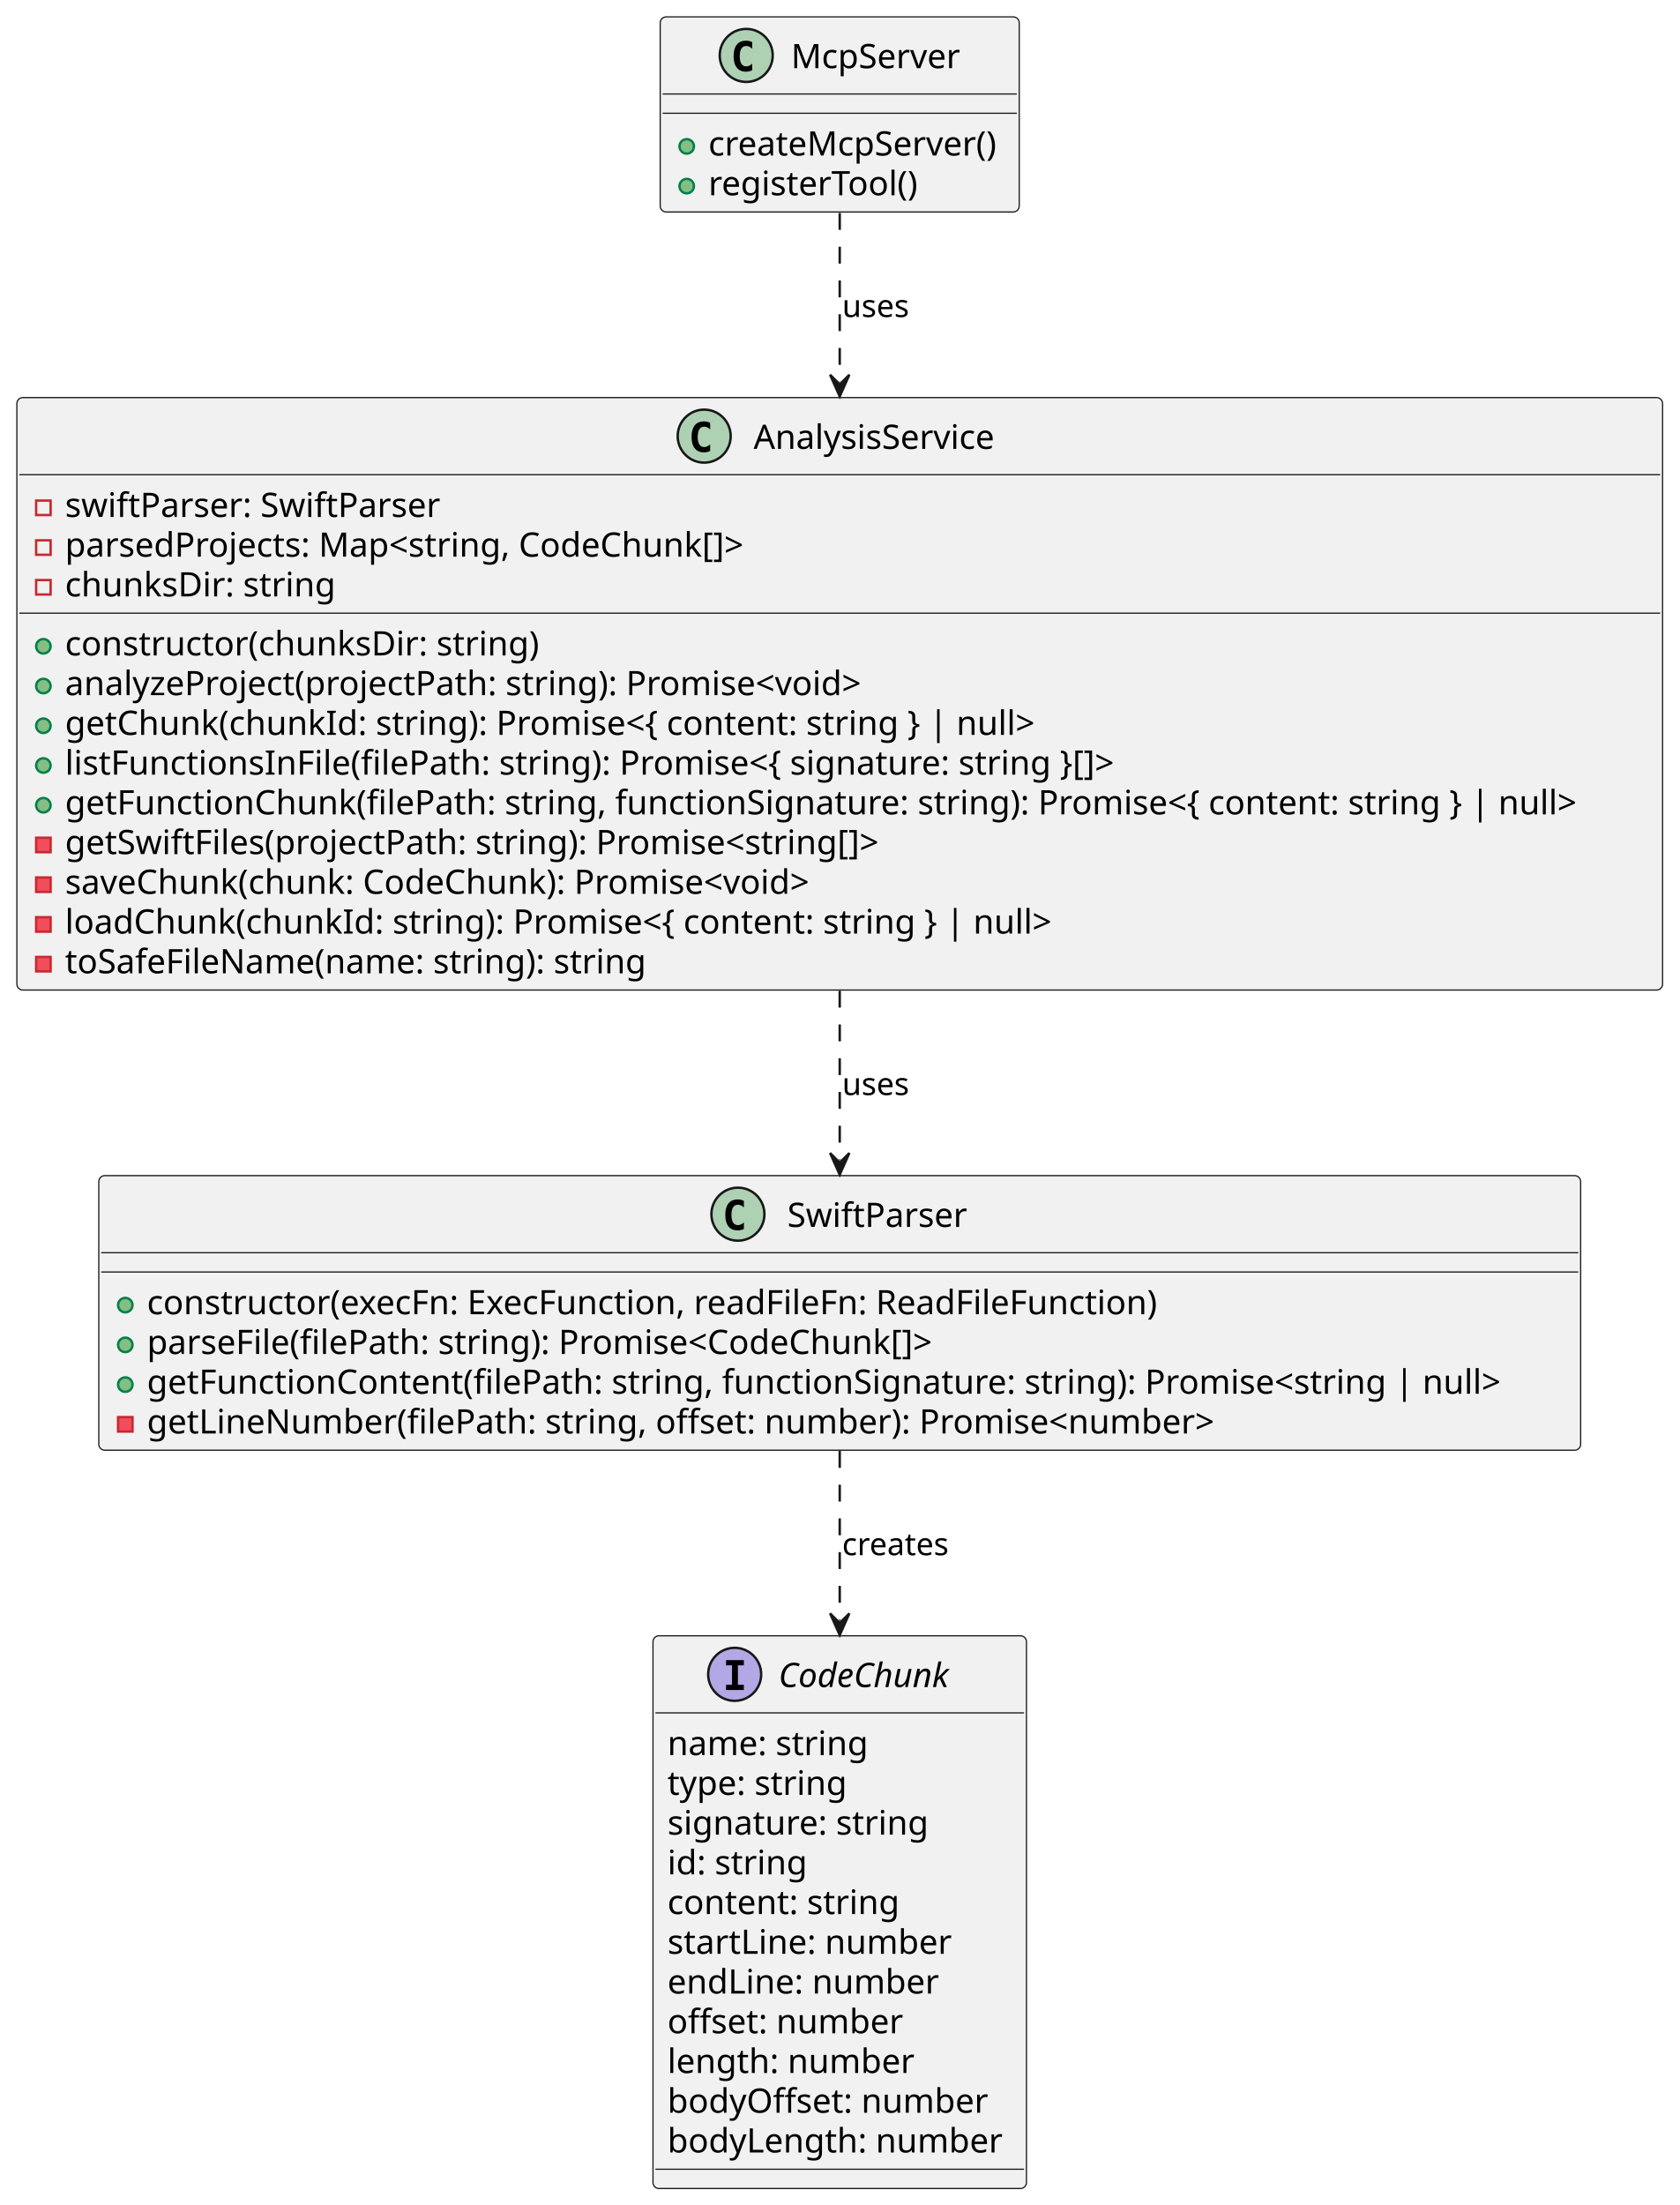
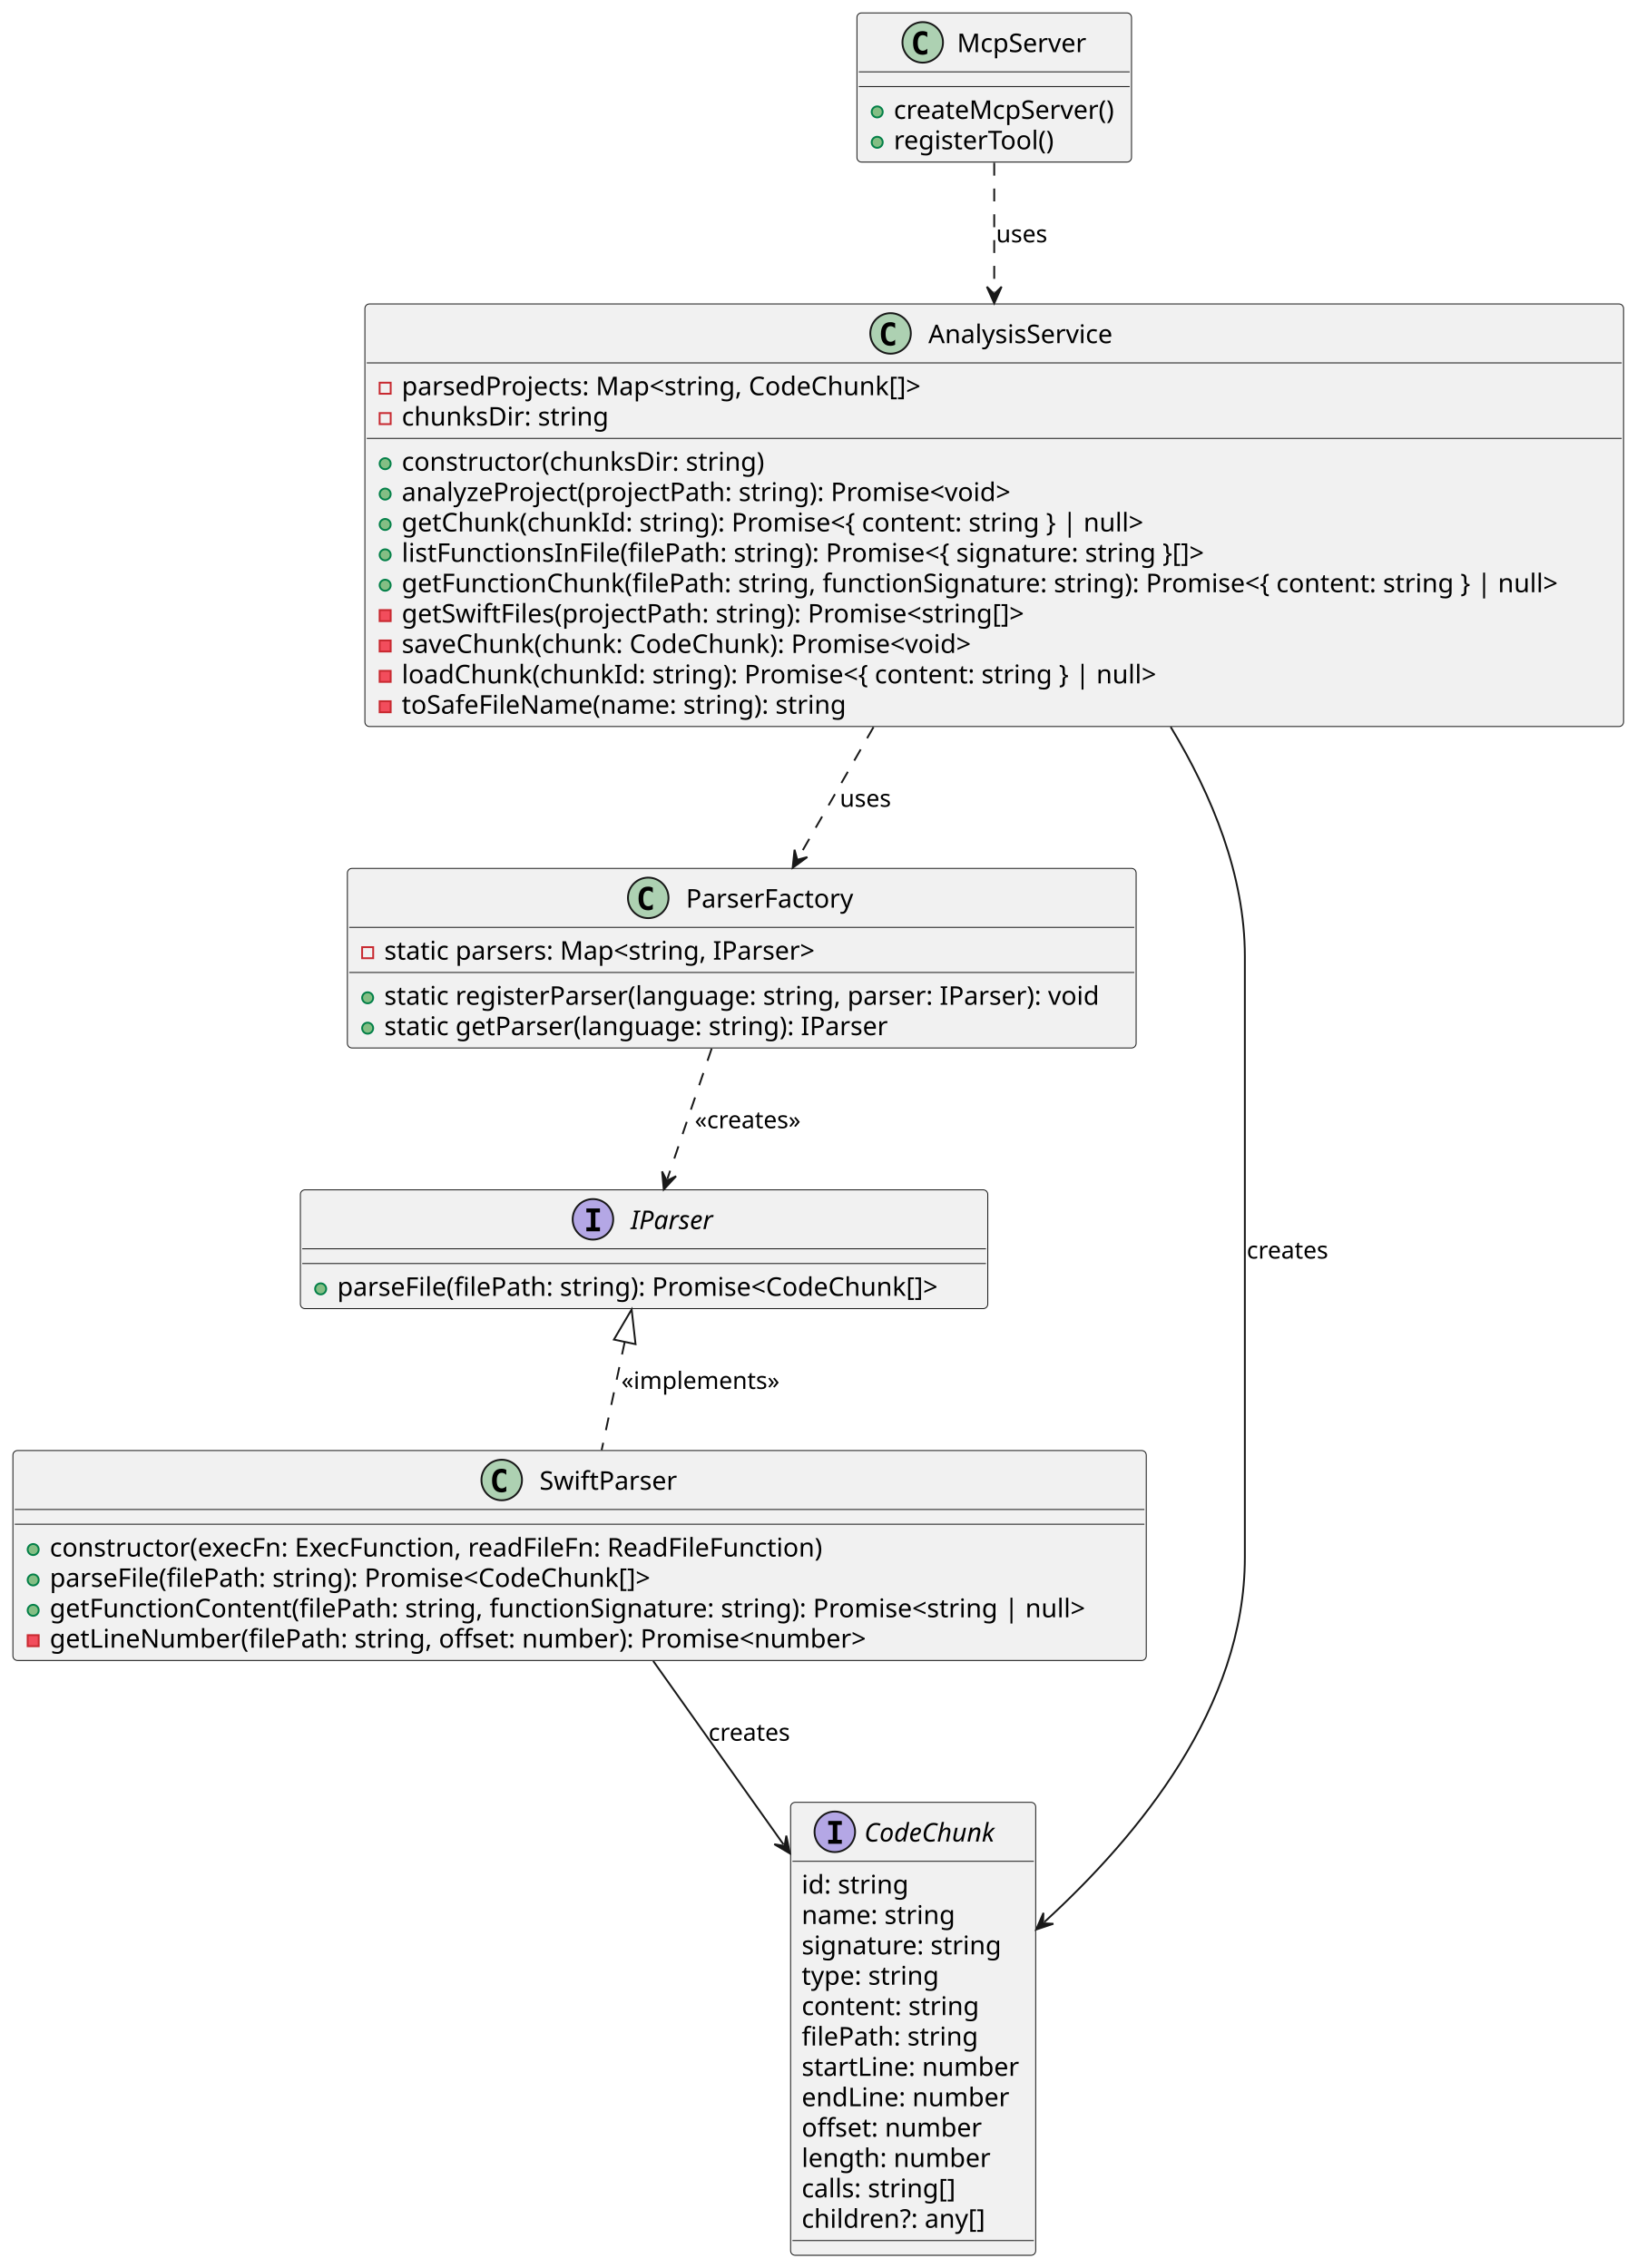
- <svg xmlns="http://www.w3.org/2000/svg" contentStyleType="text/css" height="915px" preserveAspectRatio="none" style="width:697px;height:915px;background:#FFFFFF;" version="1.1" viewBox="0 0 697 915" width="697px" zoomAndPan="magnify">
+ <svg xmlns="http://www.w3.org/2000/svg" contentStyleType="text/css" height="1231px" preserveAspectRatio="none" style="width:888px;height:1231px;background:#FFFFFF;" version="1.1" viewBox="0 0 888 1231" width="888px" zoomAndPan="magnify">
  <defs />
  <g>
    <g id="elem_McpServer">
-       <rect codeLine="2" fill="#F1F1F1" height="80.977" id="McpServer" rx="2.5" ry="2.5" style="stroke:#181818;stroke-width:0.5;" width="149" x="274" y="7" />
-       <ellipse cx="309.7" cy="23" fill="#ADD1B2" rx="11" ry="11" style="stroke:#181818;stroke-width:1.0;" />
-       <path d="M312.173,29.143 Q311.592,29.442 310.953,29.591 Q310.314,29.741 309.608,29.741 Q307.101,29.741 305.781,28.089 Q304.462,26.437 304.462,23.316 Q304.462,20.186 305.781,18.535 Q307.101,16.883 309.608,16.883 Q310.314,16.883 310.961,17.032 Q311.609,17.182 312.173,17.48 L312.173,20.203 Q311.542,19.622 310.949,19.352 Q310.355,19.082 309.724,19.082 Q308.38,19.082 307.695,20.149 Q307.01,21.216 307.01,23.316 Q307.01,25.408 307.695,26.474 Q308.38,27.541 309.724,27.541 Q310.355,27.541 310.949,27.271 Q311.542,27.002 312.173,26.42 Z " fill="#000000" />
-       <text fill="#000000" font-family="sans-serif" font-size="14" lengthAdjust="spacing" textLength="71" x="328.3" y="28.291">McpServer</text>
-       <line style="stroke:#181818;stroke-width:0.5;" x1="275" x2="422" y1="39" y2="39" />
-       <line style="stroke:#181818;stroke-width:0.5;" x1="275" x2="422" y1="47" y2="47" />
-       <ellipse cx="285" cy="60.744" fill="#84BE84" rx="3" ry="3" style="stroke:#038048;stroke-width:1.0;" />
-       <text fill="#000000" font-family="sans-serif" font-size="14" lengthAdjust="spacing" textLength="123" x="294" y="64.535">createMcpServer()</text>
-       <ellipse cx="285" cy="77.232" fill="#84BE84" rx="3" ry="3" style="stroke:#038048;stroke-width:1.0;" />
-       <text fill="#000000" font-family="sans-serif" font-size="14" lengthAdjust="spacing" textLength="94" x="294" y="81.023">registerTool()</text>
+       <rect codeLine="2" fill="#F1F1F1" height="80.977" id="McpServer" rx="2.5" ry="2.5" style="stroke:#181818;stroke-width:0.5;" width="149" x="465" y="7" />
+       <ellipse cx="500.7" cy="23" fill="#ADD1B2" rx="11" ry="11" style="stroke:#181818;stroke-width:1.0;" />
+       <path d="M503.173,29.143 Q502.592,29.442 501.953,29.591 Q501.314,29.741 500.608,29.741 Q498.101,29.741 496.781,28.089 Q495.462,26.437 495.462,23.316 Q495.462,20.186 496.781,18.535 Q498.101,16.883 500.608,16.883 Q501.314,16.883 501.961,17.032 Q502.609,17.182 503.173,17.48 L503.173,20.203 Q502.542,19.622 501.949,19.352 Q501.355,19.082 500.724,19.082 Q499.38,19.082 498.695,20.149 Q498.01,21.216 498.01,23.316 Q498.01,25.408 498.695,26.474 Q499.38,27.541 500.724,27.541 Q501.355,27.541 501.949,27.271 Q502.542,27.002 503.173,26.42 Z " fill="#000000" />
+       <text fill="#000000" font-family="sans-serif" font-size="14" lengthAdjust="spacing" textLength="71" x="519.3" y="28.291">McpServer</text>
+       <line style="stroke:#181818;stroke-width:0.5;" x1="466" x2="613" y1="39" y2="39" />
+       <line style="stroke:#181818;stroke-width:0.5;" x1="466" x2="613" y1="47" y2="47" />
+       <ellipse cx="476" cy="60.744" fill="#84BE84" rx="3" ry="3" style="stroke:#038048;stroke-width:1.0;" />
+       <text fill="#000000" font-family="sans-serif" font-size="14" lengthAdjust="spacing" textLength="123" x="485" y="64.535">createMcpServer()</text>
+       <ellipse cx="476" cy="77.232" fill="#84BE84" rx="3" ry="3" style="stroke:#038048;stroke-width:1.0;" />
+       <text fill="#000000" font-family="sans-serif" font-size="14" lengthAdjust="spacing" textLength="94" x="485" y="81.023">registerTool()</text>
+     </g>
+     <g id="elem_IParser">
+       <rect codeLine="7" fill="#F1F1F1" height="64.488" id="IParser" rx="2.5" ry="2.5" style="stroke:#181818;stroke-width:0.5;" width="373" x="163" y="645.81" />
+       <ellipse cx="321.75" cy="661.81" fill="#B4A7E5" rx="11" ry="11" style="stroke:#181818;stroke-width:1.0;" />
+       <path d="M318.178,658.075 L318.178,655.917 L325.557,655.917 L325.557,658.075 L323.092,658.075 L323.092,666.152 L325.557,666.152 L325.557,668.31 L318.178,668.31 L318.178,666.152 L320.643,666.152 L320.643,658.075 Z " fill="#000000" />
+       <text fill="#000000" font-family="sans-serif" font-size="14" font-style="italic" lengthAdjust="spacing" textLength="47" x="342.25" y="667.101">IParser</text>
+       <line style="stroke:#181818;stroke-width:0.5;" x1="164" x2="535" y1="677.81" y2="677.81" />
+       <line style="stroke:#181818;stroke-width:0.5;" x1="164" x2="535" y1="685.81" y2="685.81" />
+       <ellipse cx="174" cy="699.554" fill="#84BE84" rx="3" ry="3" style="stroke:#038048;stroke-width:1.0;" />
+       <text fill="#000000" font-family="sans-serif" font-size="14" lengthAdjust="spacing" textLength="347" x="183" y="703.345">parseFile(filePath: string): Promise&lt;CodeChunk[]&gt;</text>
+     </g>
+     <g id="elem_ParserFactory">
+       <rect codeLine="11" fill="#F1F1F1" height="97.465" id="ParserFactory" rx="2.5" ry="2.5" style="stroke:#181818;stroke-width:0.5;" width="428" x="188.5" y="471.34" />
+       <ellipse cx="351.75" cy="487.34" fill="#ADD1B2" rx="11" ry="11" style="stroke:#181818;stroke-width:1.0;" />
+       <path d="M354.223,493.483 Q353.642,493.782 353.003,493.931 Q352.364,494.081 351.658,494.081 Q349.151,494.081 347.832,492.429 Q346.512,490.777 346.512,487.656 Q346.512,484.526 347.832,482.875 Q349.151,481.223 351.658,481.223 Q352.364,481.223 353.011,481.372 Q353.659,481.522 354.223,481.82 L354.223,484.543 Q353.592,483.962 352.999,483.692 Q352.405,483.423 351.774,483.423 Q350.43,483.423 349.745,484.489 Q349.06,485.556 349.06,487.656 Q349.06,489.748 349.745,490.814 Q350.43,491.881 351.774,491.881 Q352.405,491.881 352.999,491.611 Q353.592,491.341 354.223,490.76 Z " fill="#000000" />
+       <text fill="#000000" font-family="sans-serif" font-size="14" lengthAdjust="spacing" textLength="93" x="372.25" y="492.631">ParserFactory</text>
+       <line style="stroke:#181818;stroke-width:0.5;" x1="189.5" x2="615.5" y1="503.34" y2="503.34" />
+       <rect fill="none" height="6" style="stroke:#C82930;stroke-width:1.0;" width="6" x="196.5" y="514.084" />
+       <text fill="#000000" font-family="sans-serif" font-size="14" lengthAdjust="spacing" textLength="245" x="208.5" y="520.875">static parsers: Map&lt;string, IParser&gt;</text>
+       <line style="stroke:#181818;stroke-width:0.5;" x1="189.5" x2="615.5" y1="527.828" y2="527.828" />
+       <ellipse cx="199.5" cy="541.572" fill="#84BE84" rx="3" ry="3" style="stroke:#038048;stroke-width:1.0;" />
+       <text fill="#000000" font-family="sans-serif" font-size="14" lengthAdjust="spacing" textLength="402" x="208.5" y="545.363">static registerParser(language: string, parser: IParser): void</text>
+       <ellipse cx="199.5" cy="558.061" fill="#84BE84" rx="3" ry="3" style="stroke:#038048;stroke-width:1.0;" />
+       <text fill="#000000" font-family="sans-serif" font-size="14" lengthAdjust="spacing" textLength="282" x="208.5" y="561.852">static getParser(language: string): IParser</text>
    </g>
    <g id="elem_AnalysisService">
-       <rect codeLine="7" fill="#F1F1F1" height="245.859" id="AnalysisService" rx="2.5" ry="2.5" style="stroke:#181818;stroke-width:0.5;" width="683" x="7" y="164.98" />
-       <ellipse cx="292.25" cy="180.98" fill="#ADD1B2" rx="11" ry="11" style="stroke:#181818;stroke-width:1.0;" />
-       <path d="M294.723,187.123 Q294.142,187.422 293.503,187.571 Q292.864,187.721 292.158,187.721 Q289.651,187.721 288.332,186.069 Q287.012,184.417 287.012,181.296 Q287.012,178.167 288.332,176.515 Q289.651,174.863 292.158,174.863 Q292.864,174.863 293.511,175.012 Q294.159,175.162 294.723,175.46 L294.723,178.183 Q294.092,177.602 293.499,177.332 Q292.905,177.062 292.274,177.062 Q290.93,177.062 290.245,178.129 Q289.56,179.196 289.56,181.296 Q289.56,183.388 290.245,184.454 Q290.93,185.521 292.274,185.521 Q292.905,185.521 293.499,185.251 Q294.092,184.982 294.723,184.4 Z " fill="#000000" />
-       <text fill="#000000" font-family="sans-serif" font-size="14" lengthAdjust="spacing" textLength="104" x="312.75" y="186.271">AnalysisService</text>
-       <line style="stroke:#181818;stroke-width:0.5;" x1="8" x2="689" y1="196.98" y2="196.98" />
-       <rect fill="none" height="6" style="stroke:#C82930;stroke-width:1.0;" width="6" x="15" y="207.724" />
-       <text fill="#000000" font-family="sans-serif" font-size="14" lengthAdjust="spacing" textLength="159" x="27" y="214.515">swiftParser: SwiftParser</text>
-       <rect fill="none" height="6" style="stroke:#C82930;stroke-width:1.0;" width="6" x="15" y="224.212" />
-       <text fill="#000000" font-family="sans-serif" font-size="14" lengthAdjust="spacing" textLength="299" x="27" y="231.003">parsedProjects: Map&lt;string, CodeChunk[]&gt;</text>
-       <rect fill="none" height="6" style="stroke:#C82930;stroke-width:1.0;" width="6" x="15" y="240.701" />
-       <text fill="#000000" font-family="sans-serif" font-size="14" lengthAdjust="spacing" textLength="117" x="27" y="247.492">chunksDir: string</text>
-       <line style="stroke:#181818;stroke-width:0.5;" x1="8" x2="689" y1="254.445" y2="254.445" />
-       <ellipse cx="18" cy="268.189" fill="#84BE84" rx="3" ry="3" style="stroke:#038048;stroke-width:1.0;" />
-       <text fill="#000000" font-family="sans-serif" font-size="14" lengthAdjust="spacing" textLength="206" x="27" y="271.98">constructor(chunksDir: string)</text>
-       <ellipse cx="18" cy="284.677" fill="#84BE84" rx="3" ry="3" style="stroke:#038048;stroke-width:1.0;" />
-       <text fill="#000000" font-family="sans-serif" font-size="14" lengthAdjust="spacing" textLength="349" x="27" y="288.468">analyzeProject(projectPath: string): Promise&lt;void&gt;</text>
-       <ellipse cx="18" cy="301.166" fill="#84BE84" rx="3" ry="3" style="stroke:#038048;stroke-width:1.0;" />
-       <text fill="#000000" font-family="sans-serif" font-size="14" lengthAdjust="spacing" textLength="422" x="27" y="304.957">getChunk(chunkId: string): Promise&lt;{ content: string } | null&gt;</text>
-       <ellipse cx="18" cy="317.654" fill="#84BE84" rx="3" ry="3" style="stroke:#038048;stroke-width:1.0;" />
-       <text fill="#000000" font-family="sans-serif" font-size="14" lengthAdjust="spacing" textLength="459" x="27" y="321.445">listFunctionsInFile(filePath: string): Promise&lt;{ signature: string }[]&gt;</text>
-       <ellipse cx="18" cy="334.142" fill="#84BE84" rx="3" ry="3" style="stroke:#038048;stroke-width:1.0;" />
-       <text fill="#000000" font-family="sans-serif" font-size="14" lengthAdjust="spacing" textLength="657" x="27" y="337.933">getFunctionChunk(filePath: string, functionSignature: string): Promise&lt;{ content: string } | null&gt;</text>
-       <rect fill="#F24D5C" height="6" style="stroke:#C82930;stroke-width:1.0;" width="6" x="15" y="347.63" />
-       <text fill="#000000" font-family="sans-serif" font-size="14" lengthAdjust="spacing" textLength="357" x="27" y="354.421">getSwiftFiles(projectPath: string): Promise&lt;string[]&gt;</text>
-       <rect fill="#F24D5C" height="6" style="stroke:#C82930;stroke-width:1.0;" width="6" x="15" y="364.119" />
-       <text fill="#000000" font-family="sans-serif" font-size="14" lengthAdjust="spacing" textLength="330" x="27" y="370.91">saveChunk(chunk: CodeChunk): Promise&lt;void&gt;</text>
-       <rect fill="#F24D5C" height="6" style="stroke:#C82930;stroke-width:1.0;" width="6" x="15" y="380.607" />
-       <text fill="#000000" font-family="sans-serif" font-size="14" lengthAdjust="spacing" textLength="430" x="27" y="387.398">loadChunk(chunkId: string): Promise&lt;{ content: string } | null&gt;</text>
-       <rect fill="#F24D5C" height="6" style="stroke:#C82930;stroke-width:1.0;" width="6" x="15" y="397.095" />
-       <text fill="#000000" font-family="sans-serif" font-size="14" lengthAdjust="spacing" textLength="250" x="27" y="403.886">toSafeFileName(name: string): string</text>
+       <rect codeLine="17" fill="#F1F1F1" height="229.371" id="AnalysisService" rx="2.5" ry="2.5" style="stroke:#181818;stroke-width:0.5;" width="683" x="198" y="164.97" />
+       <ellipse cx="483.25" cy="180.97" fill="#ADD1B2" rx="11" ry="11" style="stroke:#181818;stroke-width:1.0;" />
+       <path d="M485.723,187.113 Q485.142,187.412 484.503,187.561 Q483.864,187.711 483.158,187.711 Q480.651,187.711 479.332,186.059 Q478.012,184.407 478.012,181.286 Q478.012,178.156 479.332,176.505 Q480.651,174.853 483.158,174.853 Q483.864,174.853 484.511,175.002 Q485.159,175.152 485.723,175.451 L485.723,178.173 Q485.092,177.592 484.499,177.322 Q483.905,177.053 483.274,177.053 Q481.93,177.053 481.245,178.119 Q480.56,179.186 480.56,181.286 Q480.56,183.378 481.245,184.444 Q481.93,185.511 483.274,185.511 Q483.905,185.511 484.499,185.241 Q485.092,184.971 485.723,184.39 Z " fill="#000000" />
+       <text fill="#000000" font-family="sans-serif" font-size="14" lengthAdjust="spacing" textLength="104" x="503.75" y="186.261">AnalysisService</text>
+       <line style="stroke:#181818;stroke-width:0.5;" x1="199" x2="880" y1="196.97" y2="196.97" />
+       <rect fill="none" height="6" style="stroke:#C82930;stroke-width:1.0;" width="6" x="206" y="207.714" />
+       <text fill="#000000" font-family="sans-serif" font-size="14" lengthAdjust="spacing" textLength="299" x="218" y="214.505">parsedProjects: Map&lt;string, CodeChunk[]&gt;</text>
+       <rect fill="none" height="6" style="stroke:#C82930;stroke-width:1.0;" width="6" x="206" y="224.202" />
+       <text fill="#000000" font-family="sans-serif" font-size="14" lengthAdjust="spacing" textLength="117" x="218" y="230.993">chunksDir: string</text>
+       <line style="stroke:#181818;stroke-width:0.5;" x1="199" x2="880" y1="237.947" y2="237.947" />
+       <ellipse cx="209" cy="251.691" fill="#84BE84" rx="3" ry="3" style="stroke:#038048;stroke-width:1.0;" />
+       <text fill="#000000" font-family="sans-serif" font-size="14" lengthAdjust="spacing" textLength="206" x="218" y="255.482">constructor(chunksDir: string)</text>
+       <ellipse cx="209" cy="268.179" fill="#84BE84" rx="3" ry="3" style="stroke:#038048;stroke-width:1.0;" />
+       <text fill="#000000" font-family="sans-serif" font-size="14" lengthAdjust="spacing" textLength="349" x="218" y="271.97">analyzeProject(projectPath: string): Promise&lt;void&gt;</text>
+       <ellipse cx="209" cy="284.667" fill="#84BE84" rx="3" ry="3" style="stroke:#038048;stroke-width:1.0;" />
+       <text fill="#000000" font-family="sans-serif" font-size="14" lengthAdjust="spacing" textLength="422" x="218" y="288.458">getChunk(chunkId: string): Promise&lt;{ content: string } | null&gt;</text>
+       <ellipse cx="209" cy="301.156" fill="#84BE84" rx="3" ry="3" style="stroke:#038048;stroke-width:1.0;" />
+       <text fill="#000000" font-family="sans-serif" font-size="14" lengthAdjust="spacing" textLength="459" x="218" y="304.947">listFunctionsInFile(filePath: string): Promise&lt;{ signature: string }[]&gt;</text>
+       <ellipse cx="209" cy="317.644" fill="#84BE84" rx="3" ry="3" style="stroke:#038048;stroke-width:1.0;" />
+       <text fill="#000000" font-family="sans-serif" font-size="14" lengthAdjust="spacing" textLength="657" x="218" y="321.435">getFunctionChunk(filePath: string, functionSignature: string): Promise&lt;{ content: string } | null&gt;</text>
+       <rect fill="#F24D5C" height="6" style="stroke:#C82930;stroke-width:1.0;" width="6" x="206" y="331.132" />
+       <text fill="#000000" font-family="sans-serif" font-size="14" lengthAdjust="spacing" textLength="357" x="218" y="337.923">getSwiftFiles(projectPath: string): Promise&lt;string[]&gt;</text>
+       <rect fill="#F24D5C" height="6" style="stroke:#C82930;stroke-width:1.0;" width="6" x="206" y="347.62" />
+       <text fill="#000000" font-family="sans-serif" font-size="14" lengthAdjust="spacing" textLength="330" x="218" y="354.411">saveChunk(chunk: CodeChunk): Promise&lt;void&gt;</text>
+       <rect fill="#F24D5C" height="6" style="stroke:#C82930;stroke-width:1.0;" width="6" x="206" y="364.109" />
+       <text fill="#000000" font-family="sans-serif" font-size="14" lengthAdjust="spacing" textLength="430" x="218" y="370.9">loadChunk(chunkId: string): Promise&lt;{ content: string } | null&gt;</text>
+       <rect fill="#F24D5C" height="6" style="stroke:#C82930;stroke-width:1.0;" width="6" x="206" y="380.597" />
+       <text fill="#000000" font-family="sans-serif" font-size="14" lengthAdjust="spacing" textLength="250" x="218" y="387.388">toSafeFileName(name: string): string</text>
    </g>
    <g id="elem_SwiftParser">
-       <rect codeLine="22" fill="#F1F1F1" height="113.953" id="SwiftParser" rx="2.5" ry="2.5" style="stroke:#181818;stroke-width:0.5;" width="615" x="41" y="487.84" />
-       <ellipse cx="306.25" cy="503.84" fill="#ADD1B2" rx="11" ry="11" style="stroke:#181818;stroke-width:1.0;" />
-       <path d="M308.723,509.983 Q308.142,510.282 307.503,510.431 Q306.864,510.581 306.158,510.581 Q303.651,510.581 302.332,508.929 Q301.012,507.277 301.012,504.156 Q301.012,501.026 302.332,499.375 Q303.651,497.723 306.158,497.723 Q306.864,497.723 307.511,497.872 Q308.159,498.022 308.723,498.32 L308.723,501.043 Q308.092,500.462 307.499,500.192 Q306.905,499.923 306.274,499.923 Q304.93,499.923 304.245,500.989 Q303.56,502.056 303.56,504.156 Q303.56,506.248 304.245,507.314 Q304.93,508.381 306.274,508.381 Q306.905,508.381 307.499,508.111 Q308.092,507.841 308.723,507.26 Z " fill="#000000" />
-       <text fill="#000000" font-family="sans-serif" font-size="14" lengthAdjust="spacing" textLength="76" x="326.75" y="509.131">SwiftParser</text>
-       <line style="stroke:#181818;stroke-width:0.5;" x1="42" x2="655" y1="519.84" y2="519.84" />
-       <line style="stroke:#181818;stroke-width:0.5;" x1="42" x2="655" y1="527.84" y2="527.84" />
-       <ellipse cx="52" cy="541.584" fill="#84BE84" rx="3" ry="3" style="stroke:#038048;stroke-width:1.0;" />
-       <text fill="#000000" font-family="sans-serif" font-size="14" lengthAdjust="spacing" textLength="444" x="61" y="545.375">constructor(execFn: ExecFunction, readFileFn: ReadFileFunction)</text>
-       <ellipse cx="52" cy="558.072" fill="#84BE84" rx="3" ry="3" style="stroke:#038048;stroke-width:1.0;" />
-       <text fill="#000000" font-family="sans-serif" font-size="14" lengthAdjust="spacing" textLength="347" x="61" y="561.863">parseFile(filePath: string): Promise&lt;CodeChunk[]&gt;</text>
-       <ellipse cx="52" cy="574.561" fill="#84BE84" rx="3" ry="3" style="stroke:#038048;stroke-width:1.0;" />
-       <text fill="#000000" font-family="sans-serif" font-size="14" lengthAdjust="spacing" textLength="589" x="61" y="578.352">getFunctionContent(filePath: string, functionSignature: string): Promise&lt;string | null&gt;</text>
-       <rect fill="#F24D5C" height="6" style="stroke:#C82930;stroke-width:1.0;" width="6" x="49" y="588.049" />
-       <text fill="#000000" font-family="sans-serif" font-size="14" lengthAdjust="spacing" textLength="462" x="61" y="594.84">getLineNumber(filePath: string, offset: number): Promise&lt;number&gt;</text>
+       <rect codeLine="31" fill="#F1F1F1" height="113.953" id="SwiftParser" rx="2.5" ry="2.5" style="stroke:#181818;stroke-width:0.5;" width="615" x="7" y="787.3" />
+       <ellipse cx="272.25" cy="803.3" fill="#ADD1B2" rx="11" ry="11" style="stroke:#181818;stroke-width:1.0;" />
+       <path d="M274.723,809.443 Q274.142,809.742 273.503,809.891 Q272.864,810.041 272.158,810.041 Q269.651,810.041 268.332,808.389 Q267.012,806.737 267.012,803.616 Q267.012,800.486 268.332,798.835 Q269.651,797.183 272.158,797.183 Q272.864,797.183 273.511,797.332 Q274.159,797.482 274.723,797.78 L274.723,800.503 Q274.092,799.922 273.499,799.652 Q272.905,799.383 272.274,799.383 Q270.93,799.383 270.245,800.449 Q269.56,801.516 269.56,803.616 Q269.56,805.708 270.245,806.774 Q270.93,807.841 272.274,807.841 Q272.905,807.841 273.499,807.571 Q274.092,807.302 274.723,806.72 Z " fill="#000000" />
+       <text fill="#000000" font-family="sans-serif" font-size="14" lengthAdjust="spacing" textLength="76" x="292.75" y="808.591">SwiftParser</text>
+       <line style="stroke:#181818;stroke-width:0.5;" x1="8" x2="621" y1="819.3" y2="819.3" />
+       <line style="stroke:#181818;stroke-width:0.5;" x1="8" x2="621" y1="827.3" y2="827.3" />
+       <ellipse cx="18" cy="841.044" fill="#84BE84" rx="3" ry="3" style="stroke:#038048;stroke-width:1.0;" />
+       <text fill="#000000" font-family="sans-serif" font-size="14" lengthAdjust="spacing" textLength="444" x="27" y="844.835">constructor(execFn: ExecFunction, readFileFn: ReadFileFunction)</text>
+       <ellipse cx="18" cy="857.532" fill="#84BE84" rx="3" ry="3" style="stroke:#038048;stroke-width:1.0;" />
+       <text fill="#000000" font-family="sans-serif" font-size="14" lengthAdjust="spacing" textLength="347" x="27" y="861.323">parseFile(filePath: string): Promise&lt;CodeChunk[]&gt;</text>
+       <ellipse cx="18" cy="874.021" fill="#84BE84" rx="3" ry="3" style="stroke:#038048;stroke-width:1.0;" />
+       <text fill="#000000" font-family="sans-serif" font-size="14" lengthAdjust="spacing" textLength="589" x="27" y="877.812">getFunctionContent(filePath: string, functionSignature: string): Promise&lt;string | null&gt;</text>
+       <rect fill="#F24D5C" height="6" style="stroke:#C82930;stroke-width:1.0;" width="6" x="15" y="887.509" />
+       <text fill="#000000" font-family="sans-serif" font-size="14" lengthAdjust="spacing" textLength="462" x="27" y="894.3">getLineNumber(filePath: string, offset: number): Promise&lt;number&gt;</text>
    </g>
    <g id="elem_CodeChunk">
-       <rect codeLine="29" fill="#F1F1F1" height="229.371" id="CodeChunk" rx="2.5" ry="2.5" style="stroke:#181818;stroke-width:0.5;" width="155" x="271" y="678.79" />
-       <ellipse cx="304.9" cy="694.79" fill="#B4A7E5" rx="11" ry="11" style="stroke:#181818;stroke-width:1.0;" />
-       <path d="M301.328,691.055 L301.328,688.897 L308.707,688.897 L308.707,691.055 L306.242,691.055 L306.242,699.132 L308.707,699.132 L308.707,701.29 L301.328,701.29 L301.328,699.132 L303.793,699.132 L303.793,691.055 Z " fill="#000000" />
-       <text fill="#000000" font-family="sans-serif" font-size="14" font-style="italic" lengthAdjust="spacing" textLength="81" x="323.1" y="700.081">CodeChunk</text>
-       <line style="stroke:#181818;stroke-width:0.5;" x1="272" x2="425" y1="710.79" y2="710.79" />
-       <text fill="#000000" font-family="sans-serif" font-size="14" lengthAdjust="spacing" textLength="86" x="277" y="728.325">name: string</text>
-       <text fill="#000000" font-family="sans-serif" font-size="14" lengthAdjust="spacing" textLength="77" x="277" y="744.813">type: string</text>
-       <text fill="#000000" font-family="sans-serif" font-size="14" lengthAdjust="spacing" textLength="113" x="277" y="761.302">signature: string</text>
-       <text fill="#000000" font-family="sans-serif" font-size="14" lengthAdjust="spacing" textLength="61" x="277" y="777.79">id: string</text>
-       <text fill="#000000" font-family="sans-serif" font-size="14" lengthAdjust="spacing" textLength="100" x="277" y="794.278">content: string</text>
-       <text fill="#000000" font-family="sans-serif" font-size="14" lengthAdjust="spacing" textLength="121" x="277" y="810.767">startLine: number</text>
-       <text fill="#000000" font-family="sans-serif" font-size="14" lengthAdjust="spacing" textLength="116" x="277" y="827.255">endLine: number</text>
-       <text fill="#000000" font-family="sans-serif" font-size="14" lengthAdjust="spacing" textLength="101" x="277" y="843.743">offset: number</text>
-       <text fill="#000000" font-family="sans-serif" font-size="14" lengthAdjust="spacing" textLength="106" x="277" y="860.231">length: number</text>
-       <text fill="#000000" font-family="sans-serif" font-size="14" lengthAdjust="spacing" textLength="137" x="277" y="876.72">bodyOffset: number</text>
-       <text fill="#000000" font-family="sans-serif" font-size="14" lengthAdjust="spacing" textLength="143" x="277" y="893.208">bodyLength: number</text>
-       <line style="stroke:#181818;stroke-width:0.5;" x1="272" x2="425" y1="900.161" y2="900.161" />
+       <rect codeLine="38" fill="#F1F1F1" height="245.859" id="CodeChunk" rx="2.5" ry="2.5" style="stroke:#181818;stroke-width:0.5;" width="133" x="429" y="978.25" />
+       <ellipse cx="453" cy="994.25" fill="#B4A7E5" rx="11" ry="11" style="stroke:#181818;stroke-width:1.0;" />
+       <path d="M449.428,990.515 L449.428,988.357 L456.807,988.357 L456.807,990.515 L454.342,990.515 L454.342,998.592 L456.807,998.592 L456.807,1000.75 L449.428,1000.75 L449.428,998.592 L451.893,998.592 L451.893,990.515 Z " fill="#000000" />
+       <text fill="#000000" font-family="sans-serif" font-size="14" font-style="italic" lengthAdjust="spacing" textLength="81" x="469" y="999.541">CodeChunk</text>
+       <line style="stroke:#181818;stroke-width:0.5;" x1="430" x2="561" y1="1010.25" y2="1010.25" />
+       <text fill="#000000" font-family="sans-serif" font-size="14" lengthAdjust="spacing" textLength="61" x="435" y="1027.785">id: string</text>
+       <text fill="#000000" font-family="sans-serif" font-size="14" lengthAdjust="spacing" textLength="86" x="435" y="1044.273">name: string</text>
+       <text fill="#000000" font-family="sans-serif" font-size="14" lengthAdjust="spacing" textLength="113" x="435" y="1060.762">signature: string</text>
+       <text fill="#000000" font-family="sans-serif" font-size="14" lengthAdjust="spacing" textLength="77" x="435" y="1077.25">type: string</text>
+       <text fill="#000000" font-family="sans-serif" font-size="14" lengthAdjust="spacing" textLength="100" x="435" y="1093.738">content: string</text>
+       <text fill="#000000" font-family="sans-serif" font-size="14" lengthAdjust="spacing" textLength="99" x="435" y="1110.227">filePath: string</text>
+       <text fill="#000000" font-family="sans-serif" font-size="14" lengthAdjust="spacing" textLength="121" x="435" y="1126.715">startLine: number</text>
+       <text fill="#000000" font-family="sans-serif" font-size="14" lengthAdjust="spacing" textLength="116" x="435" y="1143.203">endLine: number</text>
+       <text fill="#000000" font-family="sans-serif" font-size="14" lengthAdjust="spacing" textLength="101" x="435" y="1159.691">offset: number</text>
+       <text fill="#000000" font-family="sans-serif" font-size="14" lengthAdjust="spacing" textLength="106" x="435" y="1176.18">length: number</text>
+       <text fill="#000000" font-family="sans-serif" font-size="14" lengthAdjust="spacing" textLength="88" x="435" y="1192.668">calls: string[]</text>
+       <text fill="#000000" font-family="sans-serif" font-size="14" lengthAdjust="spacing" textLength="104" x="435" y="1209.156">children?: any[]</text>
+       <line style="stroke:#181818;stroke-width:0.5;" x1="430" x2="561" y1="1216.109" y2="1216.109" />
    </g>
    <g id="link_McpServer_AnalysisService">
-       <path codeLine="43" d="M348.5,88.39 C348.5,109.6 348.5,130.94 348.5,158.51 " fill="none" id="McpServer-to-AnalysisService" style="stroke:#181818;stroke-width:1.0;stroke-dasharray:7.0,7.0;" />
-       <polygon fill="#181818" points="348.5,164.51,352.5,155.51,348.5,159.51,344.5,155.51,348.5,164.51" style="stroke:#181818;stroke-width:1.0;" />
-       <text fill="#000000" font-family="sans-serif" font-size="13" lengthAdjust="spacing" textLength="29" x="349.5" y="131.548">uses</text>
+       <path codeLine="53" d="M539.5,88.32 C539.5,109.67 539.5,131.19 539.5,158.63 " fill="none" id="McpServer-to-AnalysisService" style="stroke:#181818;stroke-width:1.0;stroke-dasharray:7.0,7.0;" />
+       <polygon fill="#181818" points="539.5,164.63,543.5,155.63,539.5,159.63,535.5,155.63,539.5,164.63" style="stroke:#181818;stroke-width:1.0;" />
+       <text fill="#000000" font-family="sans-serif" font-size="13" lengthAdjust="spacing" textLength="29" x="540.5" y="131.538">uses</text>
    </g>
-     <g id="link_AnalysisService_SwiftParser">
-       <path codeLine="44" d="M348.5,411.13 C348.5,437.84 348.5,458.85 348.5,481.47 " fill="none" id="AnalysisService-to-SwiftParser" style="stroke:#181818;stroke-width:1.0;stroke-dasharray:7.0,7.0;" />
-       <polygon fill="#181818" points="348.5,487.47,352.5,478.47,348.5,482.47,344.5,478.47,348.5,487.47" style="stroke:#181818;stroke-width:1.0;" />
-       <text fill="#000000" font-family="sans-serif" font-size="13" lengthAdjust="spacing" textLength="29" x="349.5" y="454.408">uses</text>
+     <g id="link_AnalysisService_ParserFactory">
+       <path codeLine="54" d="M474.01,394.63 C458.53,421.57 445.839,443.658 433.119,465.798 " fill="none" id="AnalysisService-to-ParserFactory" style="stroke:#181818;stroke-width:1.0;stroke-dasharray:7.0,7.0;" />
+       <polygon fill="#181818" points="430.13,471,438.082,465.189,432.621,466.665,431.145,461.204,430.13,471" style="stroke:#181818;stroke-width:1.0;" />
+       <text fill="#000000" font-family="sans-serif" font-size="13" lengthAdjust="spacing" textLength="29" x="455.7" y="437.908">uses</text>
+     </g>
+     <g id="link_ParserFactory_IParser">
+       <path codeLine="55" d="M386.17,569.15 C377.71,594.03 369.561,618.029 362.111,639.949 " fill="none" id="ParserFactory-to-IParser" style="stroke:#181818;stroke-width:1.0;stroke-dasharray:7.0,7.0;" />
+       <polygon fill="#181818" points="360.18,645.63,366.863,638.396,361.789,640.896,359.289,635.822,360.18,645.63" style="stroke:#181818;stroke-width:1.0;" />
+       <text fill="#000000" font-family="sans-serif" font-size="13" lengthAdjust="spacing" textLength="59" x="377" y="612.378">«creates»</text>
+     </g>
+     <g id="link_IParser_SwiftParser">
+       <path codeLine="56" d="M338.996,728.324 C334.386,749.944 331.91,761.58 326.47,787.1 " fill="none" id="IParser-backto-SwiftParser" style="stroke:#181818;stroke-width:1.0;stroke-dasharray:7.0,7.0;" />
+       <polygon fill="none" points="342.75,710.72,333.128,727.073,344.864,729.576,342.75,710.72" style="stroke:#181818;stroke-width:1.0;" />
+       <text fill="#000000" font-family="sans-serif" font-size="13" lengthAdjust="spacing" textLength="88" x="337.16" y="753.868">«implements»</text>
+     </g>
+     <g id="link_AnalysisService_CodeChunk">
+       <path codeLine="57" d="M635.25,394.55 C657.84,431.88 675.5,475.12 675.5,519.08 C675.5,519.08 675.5,519.08 675.5,845.27 C675.5,926.67 617.923,996.276 566.693,1043.236 " fill="none" id="AnalysisService-to-CodeChunk" style="stroke:#181818;stroke-width:1.0;" />
+       <polygon fill="#181818" points="562.27,1047.29,571.607,1044.157,565.956,1043.911,566.202,1038.26,562.27,1047.29" style="stroke:#181818;stroke-width:1.0;" />
+       <text fill="#000000" font-family="sans-serif" font-size="13" lengthAdjust="spacing" textLength="45" x="676.5" y="683.118">creates</text>
    </g>
    <g id="link_SwiftParser_CodeChunk">
-       <path codeLine="45" d="M348.5,602.09 C348.5,624.84 348.5,645.97 348.5,672.51 " fill="none" id="SwiftParser-to-CodeChunk" style="stroke:#181818;stroke-width:1.0;stroke-dasharray:7.0,7.0;" />
-       <polygon fill="#181818" points="348.5,678.51,352.5,669.51,348.5,673.51,344.5,669.51,348.5,678.51" style="stroke:#181818;stroke-width:1.0;" />
-       <text fill="#000000" font-family="sans-serif" font-size="13" lengthAdjust="spacing" textLength="45" x="349.5" y="645.358">creates</text>
+       <path codeLine="58" d="M354.45,901.53 C376.2,932.17 400.226,966.008 425.156,1001.108 " fill="none" id="SwiftParser-to-CodeChunk" style="stroke:#181818;stroke-width:1.0;" />
+       <polygon fill="#181818" points="428.63,1006,426.68,996.346,425.735,1001.924,420.157,1000.979,428.63,1006" style="stroke:#181818;stroke-width:1.0;" />
+       <text fill="#000000" font-family="sans-serif" font-size="13" lengthAdjust="spacing" textLength="45" x="384.47" y="944.818">creates</text>
    </g>
  </g>
</svg>
